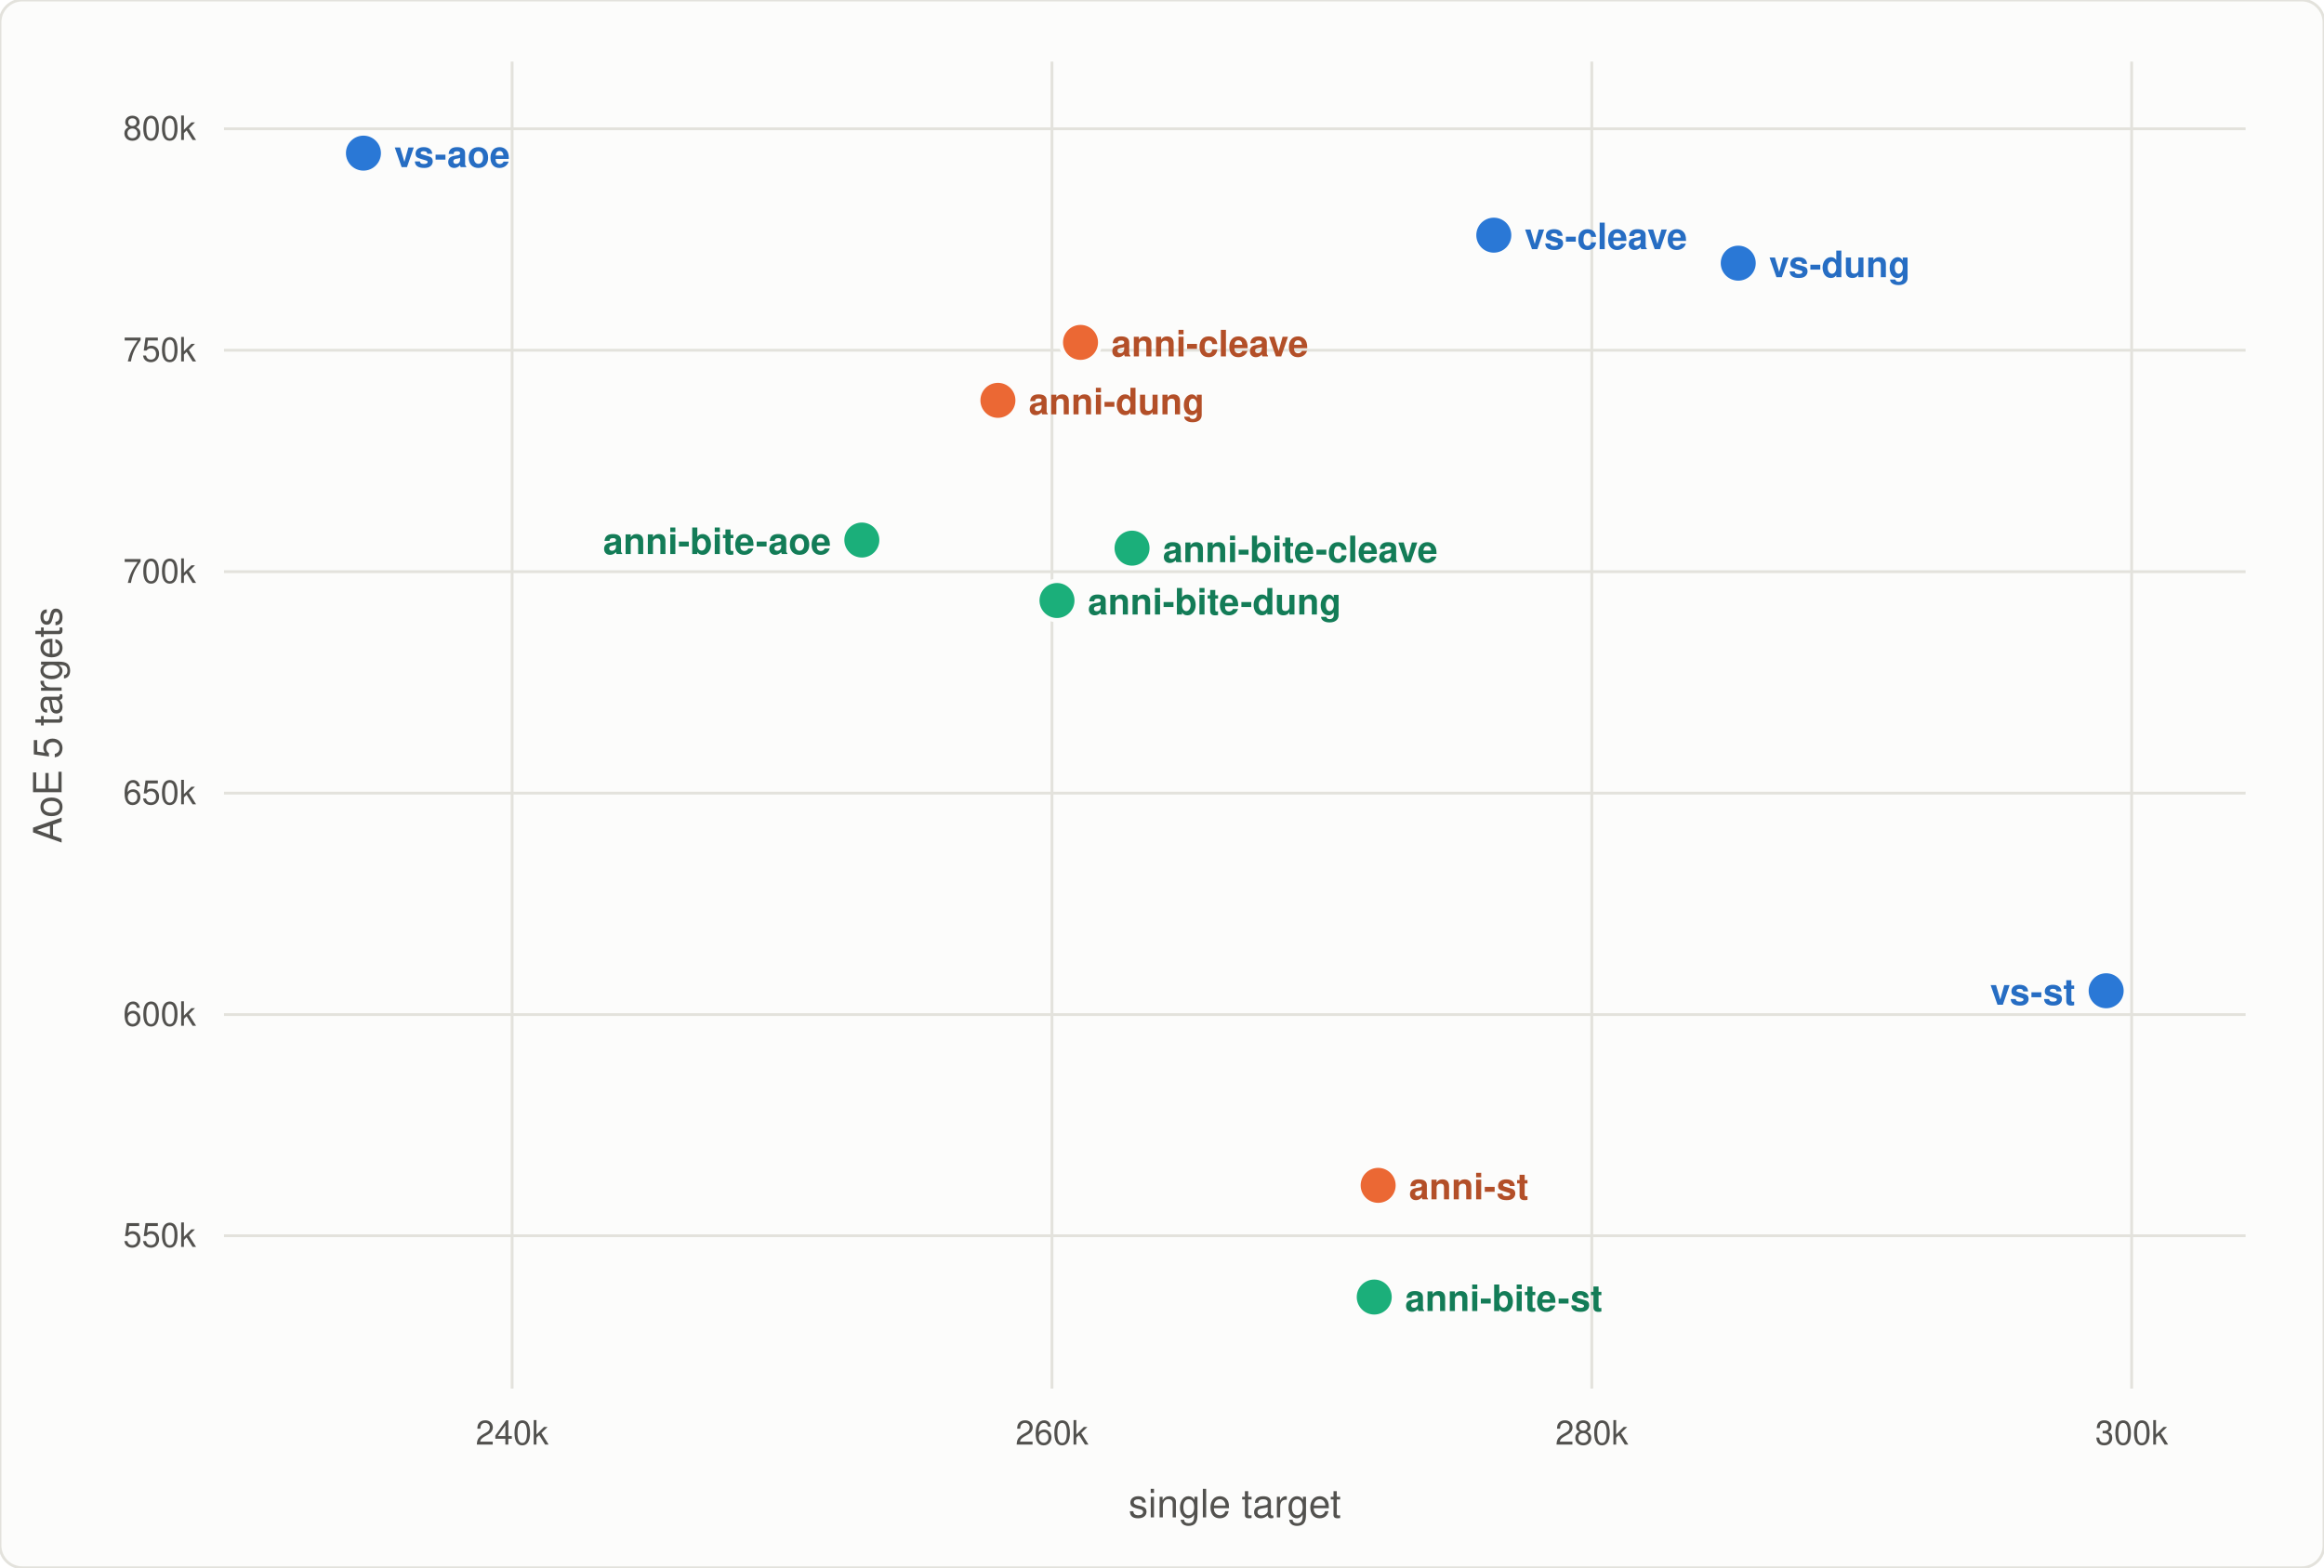
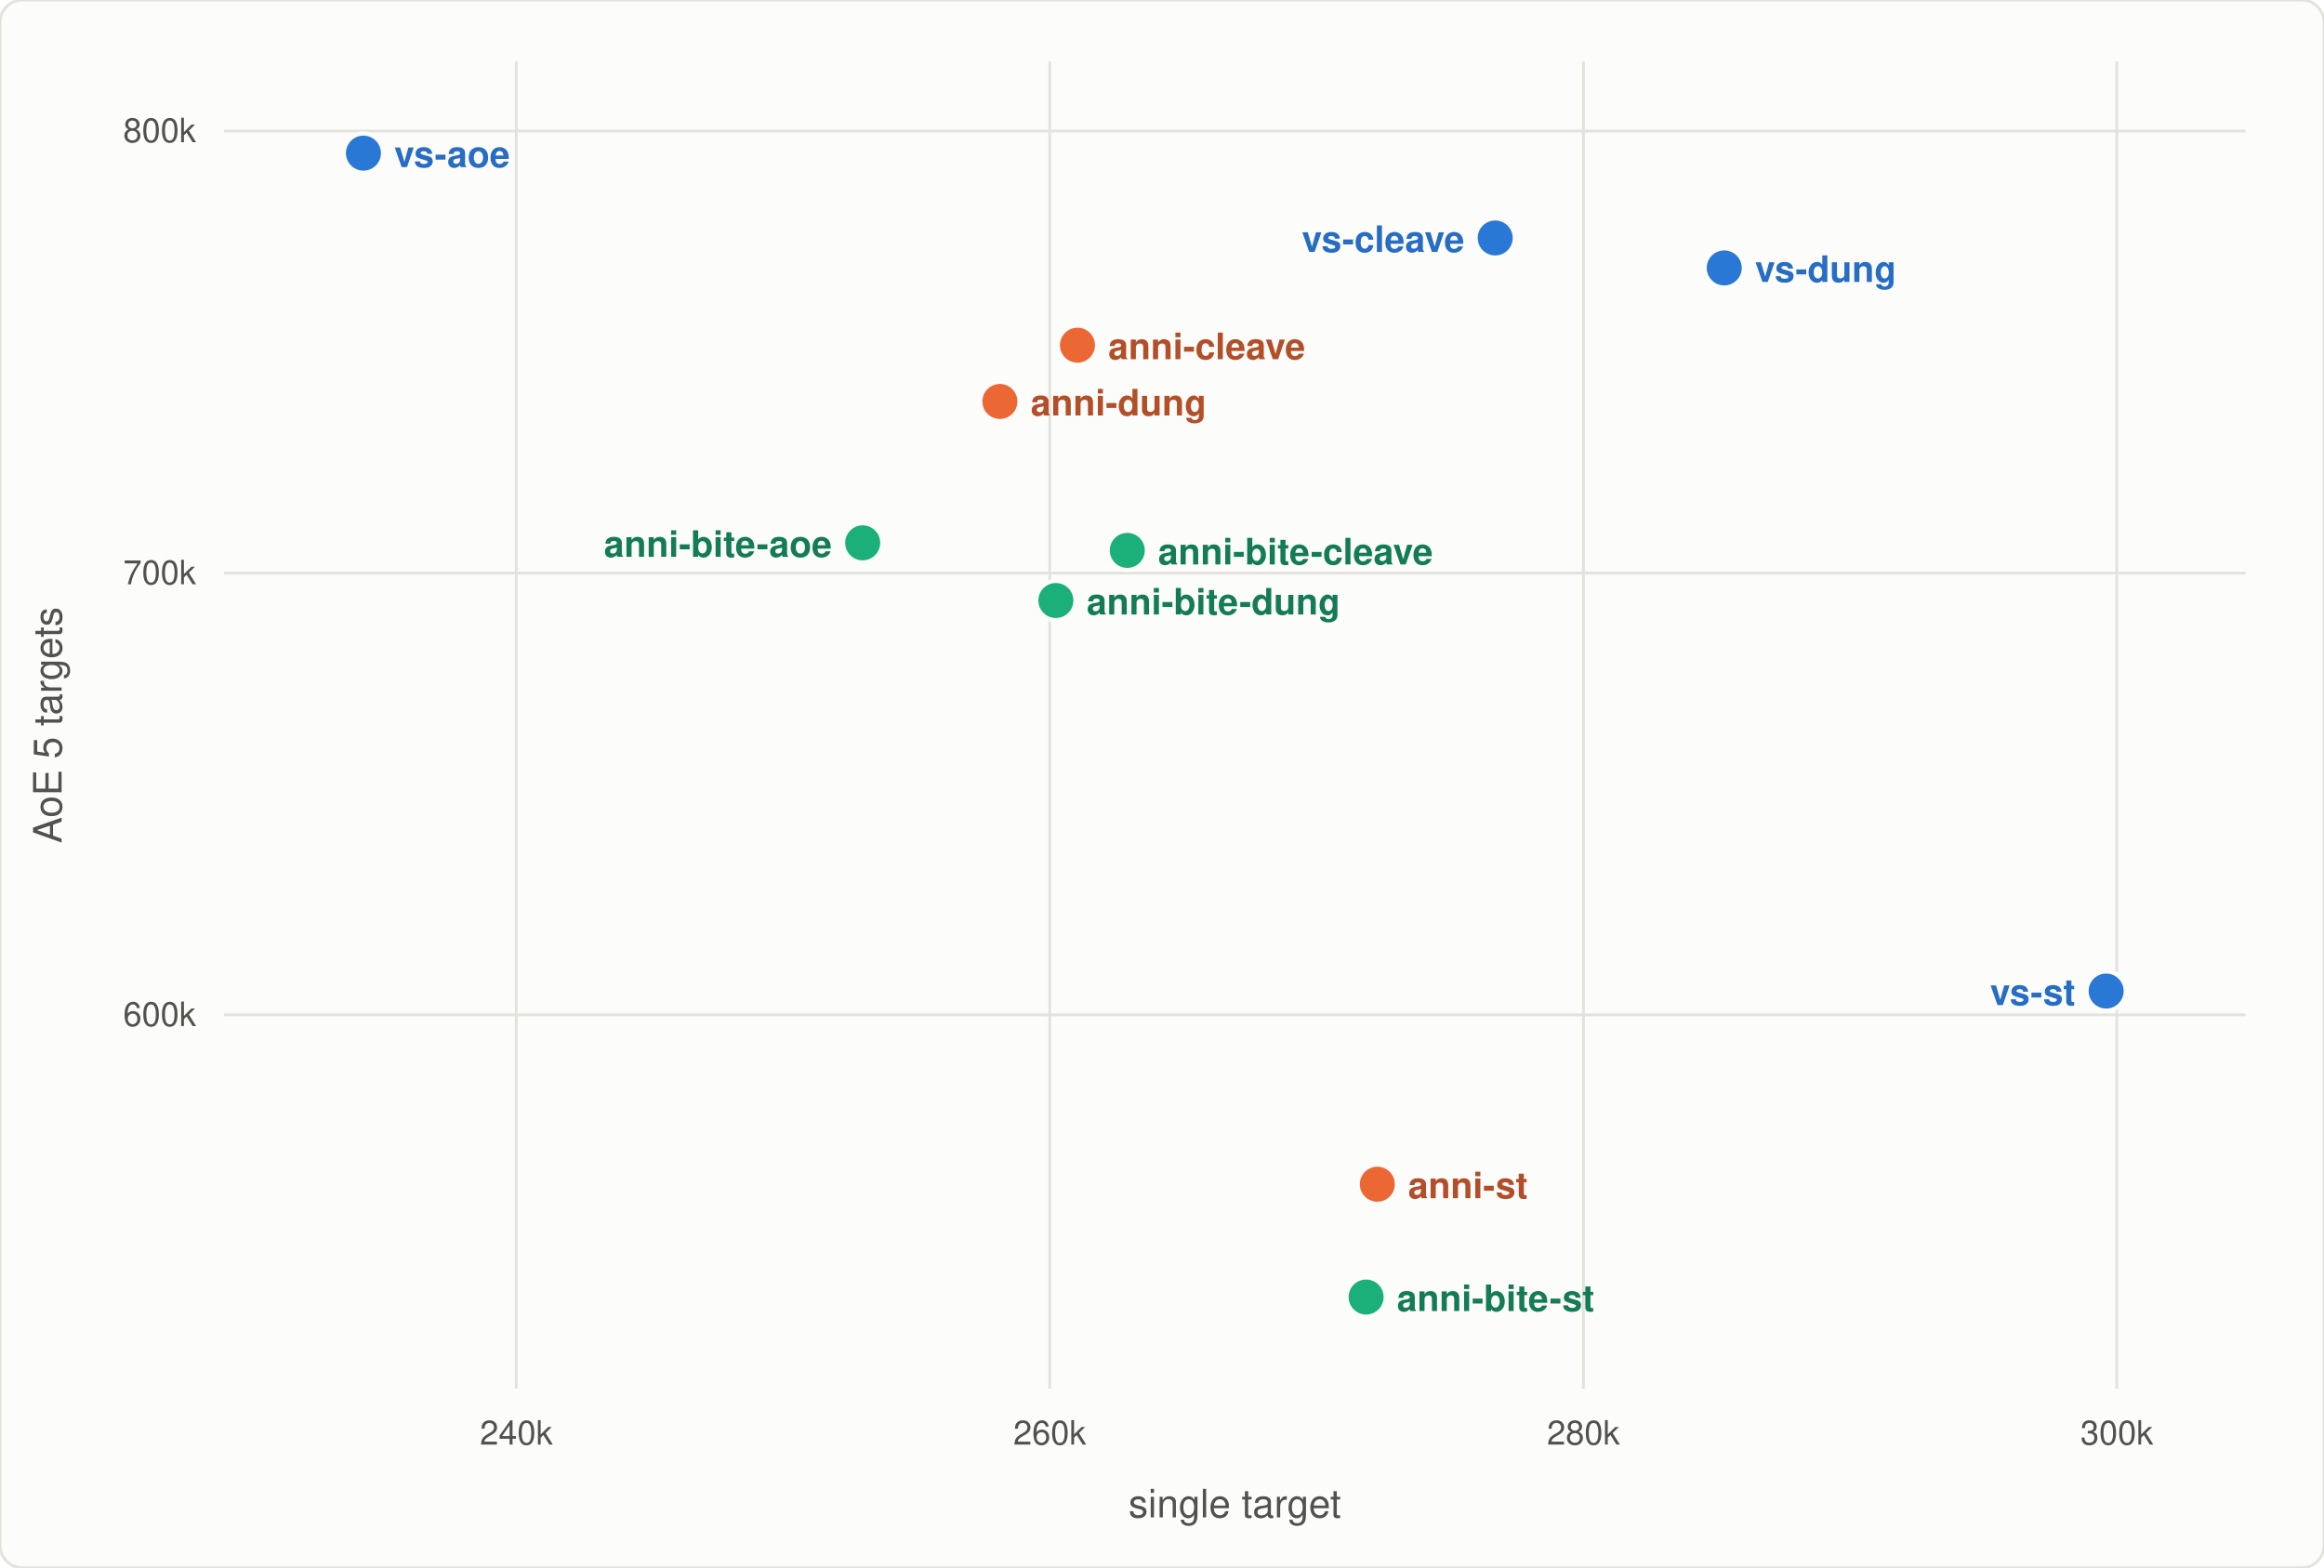
<svg xmlns="http://www.w3.org/2000/svg" viewBox="0 0 830 560" width="830" height="560" font-family="system-ui, -apple-system, Segoe UI, Helvetica, Arial, sans-serif" role="img" aria-labelledby="title desc">
  <rect width="830" height="560" rx="8" fill="#fcfcfb" stroke="#e3e2dc" />
-   <line x1="182.9" x2="182.9" y1="22" y2="496" stroke="#e3e2dc" />
-   <text x="182.9" y="516.0" font-size="12" fill="#52514e" text-anchor="middle">240k</text>
-   <line x1="375.7" x2="375.7" y1="22" y2="496" stroke="#e3e2dc" />
-   <text x="375.7" y="516.0" font-size="12" fill="#52514e" text-anchor="middle">260k</text>
-   <line x1="568.5" x2="568.5" y1="22" y2="496" stroke="#e3e2dc" />
-   <text x="568.5" y="516.0" font-size="12" fill="#52514e" text-anchor="middle">280k</text>
-   <line x1="761.3" x2="761.3" y1="22" y2="496" stroke="#e3e2dc" />
-   <text x="761.3" y="516.0" font-size="12" fill="#52514e" text-anchor="middle">300k</text>
-   <line x1="80" x2="802" y1="441.4" y2="441.4" stroke="#e3e2dc" />
-   <text x="70.0" y="445.4" font-size="12" fill="#52514e" text-anchor="end">550k</text>
-   <line x1="80" x2="802" y1="362.4" y2="362.4" stroke="#e3e2dc" />
-   <text x="70.0" y="366.4" font-size="12" fill="#52514e" text-anchor="end">600k</text>
-   <line x1="80" x2="802" y1="283.3" y2="283.3" stroke="#e3e2dc" />
-   <text x="70.0" y="287.3" font-size="12" fill="#52514e" text-anchor="end">650k</text>
-   <line x1="80" x2="802" y1="204.2" y2="204.2" stroke="#e3e2dc" />
-   <text x="70.0" y="208.2" font-size="12" fill="#52514e" text-anchor="end">700k</text>
-   <line x1="80" x2="802" y1="125.1" y2="125.1" stroke="#e3e2dc" />
-   <text x="70.0" y="129.1" font-size="12" fill="#52514e" text-anchor="end">750k</text>
-   <line x1="80" x2="802" y1="46.0" y2="46.0" stroke="#e3e2dc" />
-   <text x="70.0" y="50.0" font-size="12" fill="#52514e" text-anchor="end">800k</text>
+   <line x1="184.4" x2="184.4" y1="22" y2="496" stroke="#e3e2dc" />
+   <text x="184.4" y="516.0" font-size="12" fill="#52514e" text-anchor="middle">240k</text>
+   <line x1="374.9" x2="374.9" y1="22" y2="496" stroke="#e3e2dc" />
+   <text x="374.9" y="516.0" font-size="12" fill="#52514e" text-anchor="middle">260k</text>
+   <line x1="565.5" x2="565.5" y1="22" y2="496" stroke="#e3e2dc" />
+   <text x="565.5" y="516.0" font-size="12" fill="#52514e" text-anchor="middle">280k</text>
+   <line x1="756.0" x2="756.0" y1="22" y2="496" stroke="#e3e2dc" />
+   <text x="756.0" y="516.0" font-size="12" fill="#52514e" text-anchor="middle">300k</text>
+   <line x1="80" x2="802" y1="362.5" y2="362.5" stroke="#e3e2dc" />
+   <text x="70.0" y="366.5" font-size="12" fill="#52514e" text-anchor="end">600k</text>
+   <line x1="80" x2="802" y1="204.7" y2="204.7" stroke="#e3e2dc" />
+   <text x="70.0" y="208.7" font-size="12" fill="#52514e" text-anchor="end">700k</text>
+   <line x1="80" x2="802" y1="46.8" y2="46.8" stroke="#e3e2dc" />
+   <text x="70.0" y="50.8" font-size="12" fill="#52514e" text-anchor="end">800k</text>
  <text x="441.0" y="542.0" font-size="14" fill="#52514e" text-anchor="middle">single target</text>
  <text x="22.0" y="259.0" font-size="14" fill="#52514e" text-anchor="middle" transform="rotate(-90 22 259.0)">AoE 5 targets</text>
  <g class="build">
-     <circle cx="752.2" cy="353.9" r="7" fill="#2a78d6" stroke="#fcfcfb" stroke-width="1.5" />
-     <text x="741.2" y="358.9" font-size="13" fill="#266dc3" text-anchor="end" font-weight="600">vs-st</text>
+     <circle cx="752.2" cy="354.0" r="7" fill="#2a78d6" stroke="#fcfcfb" stroke-width="1.5" />
+     <text x="741.2" y="359.0" font-size="13" fill="#266dc3" text-anchor="end" font-weight="600">vs-st</text>
  </g>
  <g class="build">
-     <circle cx="533.5" cy="84.0" r="7" fill="#2a78d6" stroke="#fcfcfb" stroke-width="1.5" />
-     <text x="544.5" y="89.0" font-size="13" fill="#266dc3" text-anchor="start" font-weight="600">vs-cleave</text>
+     <circle cx="534.0" cy="85.0" r="7" fill="#2a78d6" stroke="#fcfcfb" stroke-width="1.5" />
+     <text x="523.0" y="90.0" font-size="13" fill="#266dc3" text-anchor="end" font-weight="600">vs-cleave</text>
  </g>
  <g class="build">
    <circle cx="129.8" cy="54.7" r="7" fill="#2a78d6" stroke="#fcfcfb" stroke-width="1.5" />
    <text x="140.8" y="59.7" font-size="13" fill="#266dc3" text-anchor="start" font-weight="600">vs-aoe</text>
  </g>
  <g class="build">
-     <circle cx="620.8" cy="94.0" r="7" fill="#2a78d6" stroke="#fcfcfb" stroke-width="1.5" />
-     <text x="631.8" y="99.0" font-size="13" fill="#266dc3" text-anchor="start" font-weight="600">vs-dung</text>
+     <circle cx="615.8" cy="95.7" r="7" fill="#2a78d6" stroke="#fcfcfb" stroke-width="1.5" />
+     <text x="626.8" y="100.7" font-size="13" fill="#266dc3" text-anchor="start" font-weight="600">vs-dung</text>
  </g>
  <g class="build">
-     <circle cx="492.2" cy="423.4" r="7" fill="#eb6834" stroke="#fcfcfb" stroke-width="1.5" />
-     <text x="503.2" y="428.4" font-size="13" fill="#b34f28" text-anchor="start" font-weight="600">anni-st</text>
+     <circle cx="491.9" cy="423.0" r="7" fill="#eb6834" stroke="#fcfcfb" stroke-width="1.5" />
+     <text x="502.9" y="428.0" font-size="13" fill="#b34f28" text-anchor="start" font-weight="600">anni-st</text>
  </g>
  <g class="build">
-     <circle cx="385.9" cy="122.3" r="7" fill="#eb6834" stroke="#fcfcfb" stroke-width="1.5" />
-     <text x="396.9" y="127.3" font-size="13" fill="#b34f28" text-anchor="start" font-weight="600">anni-cleave</text>
+     <circle cx="384.8" cy="123.3" r="7" fill="#eb6834" stroke="#fcfcfb" stroke-width="1.5" />
+     <text x="395.8" y="128.3" font-size="13" fill="#b34f28" text-anchor="start" font-weight="600">anni-cleave</text>
  </g>
  <g class="build">
-     <circle cx="356.4" cy="143.0" r="7" fill="#eb6834" stroke="#fcfcfb" stroke-width="1.5" />
-     <text x="367.4" y="148.0" font-size="13" fill="#b34f28" text-anchor="start" font-weight="600">anni-dung</text>
+     <circle cx="357.1" cy="143.4" r="7" fill="#eb6834" stroke="#fcfcfb" stroke-width="1.5" />
+     <text x="368.1" y="148.4" font-size="13" fill="#b34f28" text-anchor="start" font-weight="600">anni-dung</text>
  </g>
  <g class="build">
-     <circle cx="490.8" cy="463.3" r="7" fill="#1baf7a" stroke="#fcfcfb" stroke-width="1.5" />
-     <text x="501.8" y="468.3" font-size="13" fill="#137c57" text-anchor="start" font-weight="600">anni-bite-st</text>
+     <circle cx="487.9" cy="463.3" r="7" fill="#1baf7a" stroke="#fcfcfb" stroke-width="1.5" />
+     <text x="498.9" y="468.3" font-size="13" fill="#137c57" text-anchor="start" font-weight="600">anni-bite-st</text>
  </g>
  <g class="build">
-     <circle cx="404.3" cy="195.8" r="7" fill="#1baf7a" stroke="#fcfcfb" stroke-width="1.5" />
-     <text x="415.3" y="200.8" font-size="13" fill="#137c57" text-anchor="start" font-weight="600">anni-bite-cleave</text>
+     <circle cx="402.6" cy="196.6" r="7" fill="#1baf7a" stroke="#fcfcfb" stroke-width="1.5" />
+     <text x="413.6" y="201.6" font-size="13" fill="#137c57" text-anchor="start" font-weight="600">anni-bite-cleave</text>
  </g>
  <g class="build">
-     <circle cx="307.8" cy="192.9" r="7" fill="#1baf7a" stroke="#fcfcfb" stroke-width="1.5" />
-     <text x="296.8" y="197.9" font-size="13" fill="#137c57" text-anchor="end" font-weight="600">anni-bite-aoe</text>
+     <circle cx="308.1" cy="193.9" r="7" fill="#1baf7a" stroke="#fcfcfb" stroke-width="1.5" />
+     <text x="297.1" y="198.9" font-size="13" fill="#137c57" text-anchor="end" font-weight="600">anni-bite-aoe</text>
  </g>
  <g class="build">
-     <circle cx="377.5" cy="214.5" r="7" fill="#1baf7a" stroke="#fcfcfb" stroke-width="1.5" />
-     <text x="388.5" y="219.5" font-size="13" fill="#137c57" text-anchor="start" font-weight="600">anni-bite-dung</text>
+     <circle cx="377.1" cy="214.5" r="7" fill="#1baf7a" stroke="#fcfcfb" stroke-width="1.5" />
+     <text x="388.1" y="219.5" font-size="13" fill="#137c57" text-anchor="start" font-weight="600">anni-bite-dung</text>
  </g>
</svg>
